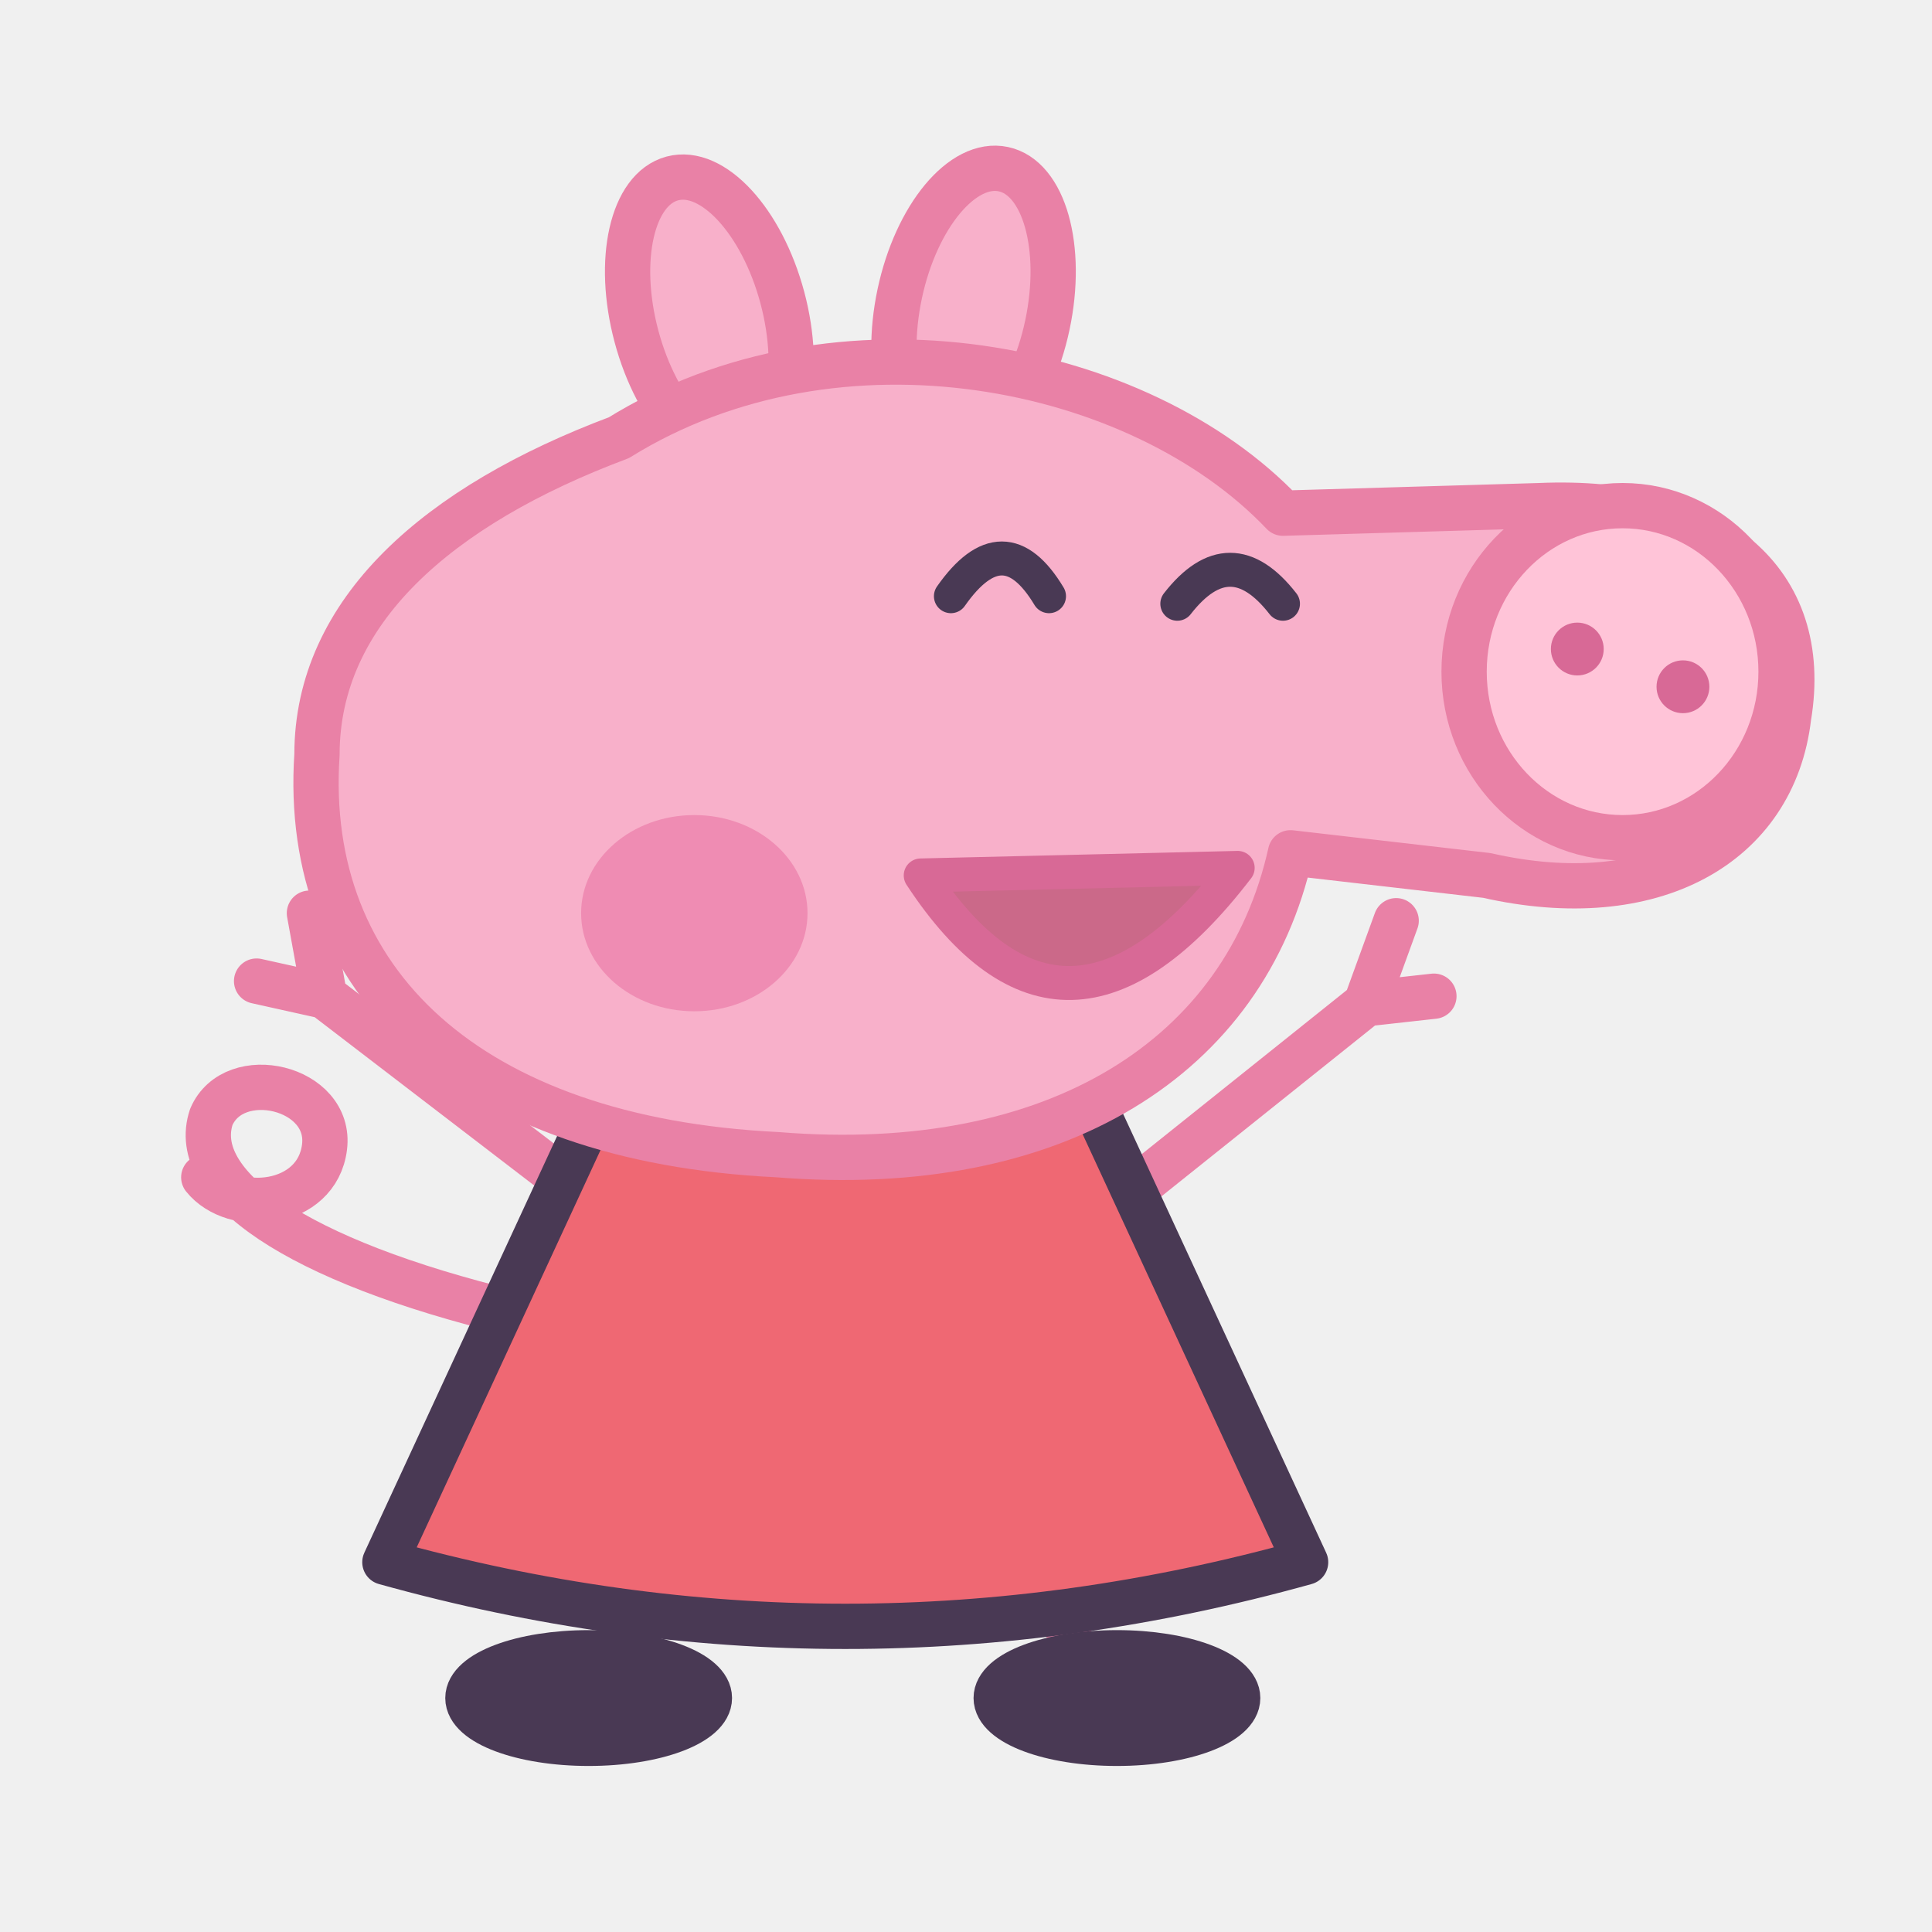
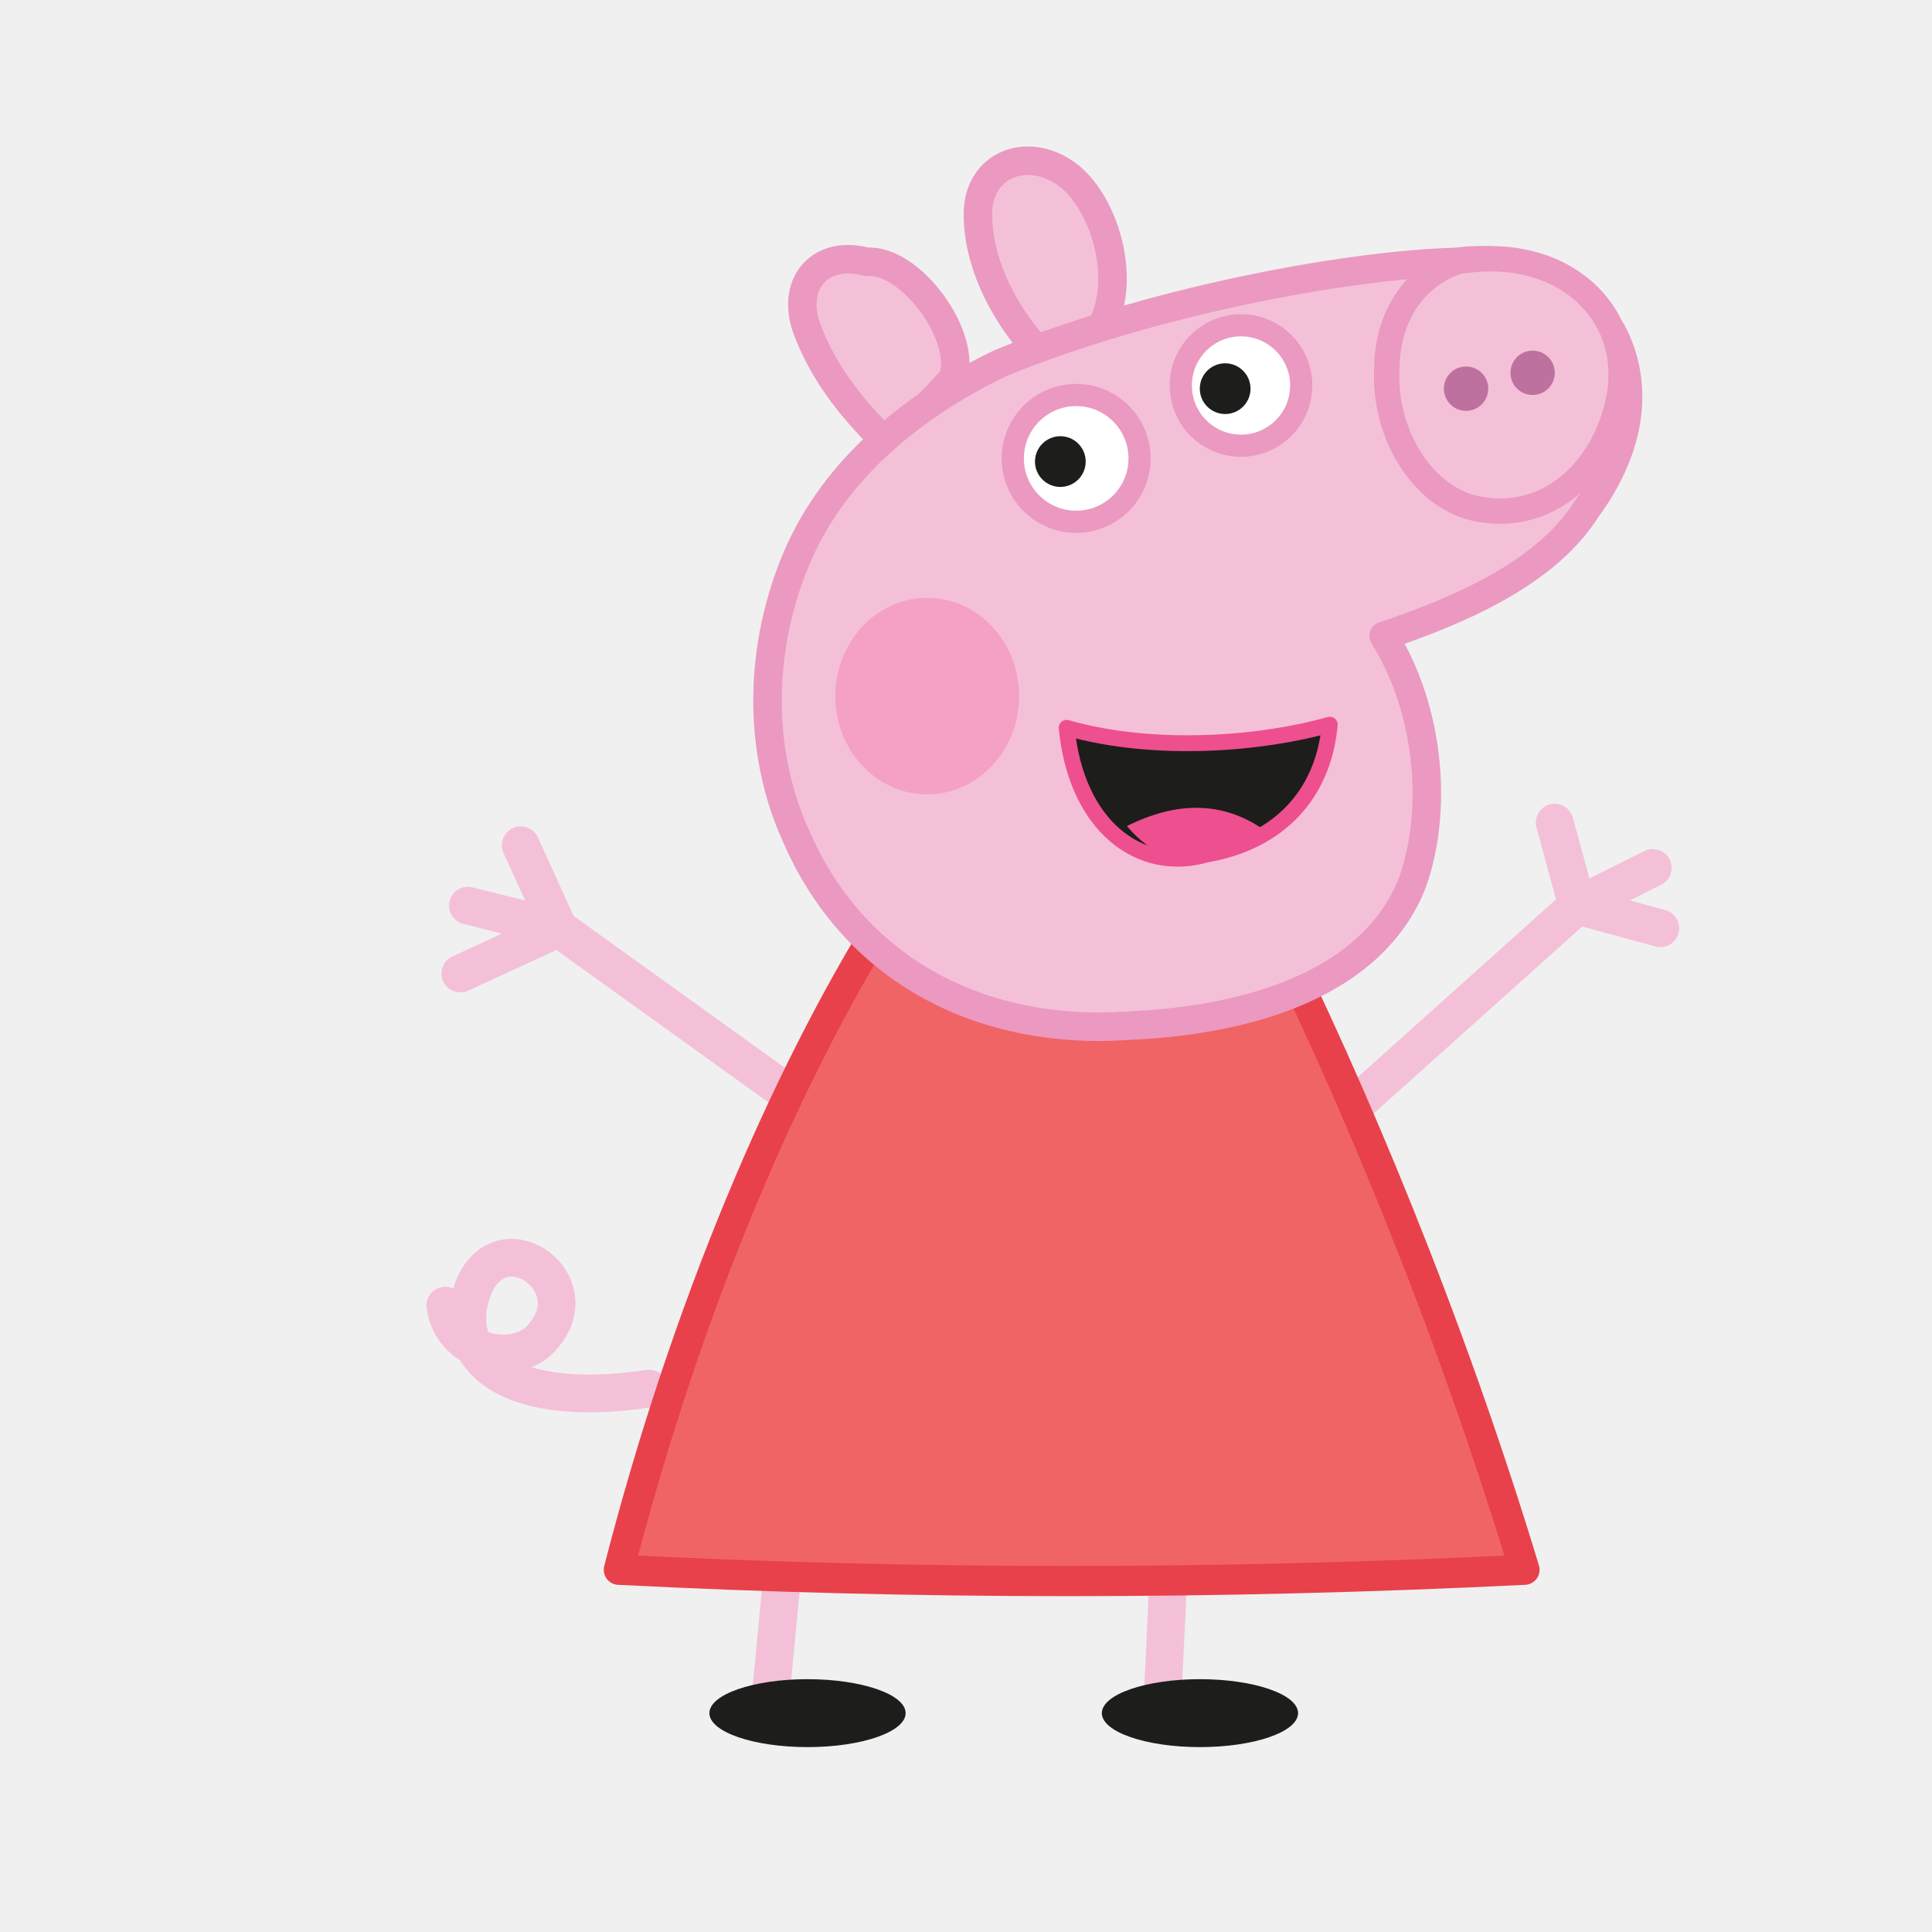
<svg xmlns="http://www.w3.org/2000/svg" width="256" height="256" viewBox="0 0 256 256" fill="none">
-   <g stroke="#493954" stroke-width="6" stroke-linecap="round" stroke-linejoin="round">
-     <path d="M68 174 C39 167 25 157 28 148 C31 141 44 144 43 152 C42 160 31 161 27 156" stroke="#E981A6" />
-     <path d="M85 205 L84 219 M140 205 L142 219" stroke="#E981A6" />
-     <ellipse cx="78" cy="225" rx="16" ry="6" fill="#493954" />
-     <ellipse cx="148" cy="225" rx="16" ry="6" fill="#493954" />
-     <path d="M73 155 L43 132 M43 132 L34 130 M43 132 L41 121 M151 157 L181 133 M181 133 L190 132 M181 133 L185 122" stroke="#E981A6" />
-     <path d="M82 140 L142 140 L173 207 Q112 224 51 207Z" fill="#EF6873" />
-     <ellipse cx="94" cy="42" rx="10" ry="19" fill="#F8B0CA" stroke="#E981A6" transform="rotate(-15 94 42)" />
-     <ellipse cx="129" cy="41" rx="10" ry="19" fill="#F8B0CA" stroke="#E981A6" transform="rotate(12 129 41)" />
-     <path d="M82 58 C111 40 151 48 170 68 L204 67 C227 66 240 77 237 95 C235 112 219 121 197 116 L171 113 C165 140 140 156 103 153 C62 151 40 130 42 100 C42 81 58 67 82 58Z" fill="#F8B0CA" stroke="#E981A6" />
-     <ellipse cx="215" cy="89" rx="21" ry="22" fill="#FFC4D8" stroke="#E981A6" />
-     <circle cx="209" cy="86" r="3.5" fill="#D86996" stroke="none" />
-     <circle cx="223" cy="91" r="3.5" fill="#D86996" stroke="none" />
-     <ellipse cx="92" cy="121" rx="15" ry="13" fill="#EF8CB3" stroke="none" />
-     <path d="M126 79 Q133 69 139 79 M156 80 Q163 71 170 80" stroke="#493954" stroke-width="4.5" />
-     <path d="M122 116 Q141 145 164 115Z" fill="#CB6989" stroke="#D86996" stroke-width="4.5" />
+   <g stroke-linecap="round" stroke-linejoin="round">
+     <path d="M86 184 C66 187 59 179 63 170 C67 162 78 170 72 177 C69 181 60 180 59 173" stroke="#F4C0D8" stroke-width="5" />
+     <path d="M104 205 L102 226 M155 205 L154 226" stroke="#F4C0D8" stroke-width="5" />
+     <ellipse cx="107" cy="227" rx="13" ry="4.5" fill="#1D1D1B" />
+     <ellipse cx="159" cy="227" rx="13" ry="4.5" fill="#1D1D1B" />
+     <path d="M106 146 L74 123 M74 123 L62 120 M74 123 L69 112 M74 123 L61 129 M180 146 L209 120 M209 120 L219 115 M209 120 L206 109 M209 120 L220 123" stroke="#F4C0D8" stroke-width="5" />
+     <path d="M117 122 C104 143 91 173 82 208 Q141 211 202 208 C192 175 179 144 168 122Z" fill="#F16465" stroke="#E8414B" stroke-width="4" />
+     <g transform="matrix(-.42 0 0 .42 409.3 -95.92)" stroke="#EB99C1" stroke-width="9" stroke-linecap="round" stroke-linejoin="round">
+       <path d="M628 333 C618 318 626 290 640 282 C652 275 666 281 666 296 C666 313 656 330 646 340Z" fill="#F4C0D8" />
+       <path d="M674 348 C669 335 687 310 701 311 C716 307 725 318 720 332 C714 348 704 359 694 369Z" fill="#F4C0D8" />
+       <path d="M515 311 C551 312 613 324 659 343 C686 356 711 376 723 404 C735 432 736 465 723 493 C704 536 663 555 619 552 C573 550 540 535 529 507 C521 485 523 453 538 429 C511 420 486 408 474 389 C460 370 457 350 466 333 C476 319 492 308 515 311Z" fill="#F4C0D8" />
+       <path d="M515 311 C482 305 458 327 464 355 C469 378 487 393 508 389 C525 386 538 366 537 345 C537 329 529 316 515 311Z" fill="#F4C0D8" stroke-width="8" />
+       <circle cx="491" cy="346" r="7" fill="#BE719E" stroke="none" />
+       <circle cx="512" cy="351" r="7" fill="#BE719E" stroke="none" />
+       <circle cx="583" cy="350" r="19" fill="#FFF" stroke-width="7" />
+       <circle cx="635" cy="373" r="20" fill="#FFF" stroke-width="7" />
+       <circle cx="588" cy="351" r="8" fill="#1D1D1B" stroke="none" />
+       <circle cx="640" cy="374" r="8" fill="#1D1D1B" stroke="none" />
+       <ellipse cx="682" cy="448" rx="29" ry="31" fill="#F4A1C5" stroke="none" />
+       <path d="M555 457 C576 463 610 466 638 458 C635 489 615 504 594 498 C571 494 557 479 555 457Z" fill="#1D1D1B" stroke="#EE4F8F" stroke-width="5" />
+       <path d="M576 490 Q595 477 619 489 Q607 503 594 498 Q583 497 576 490Z" fill="#EE4F8F" stroke="none" />
+     </g>
  </g>
</svg>
